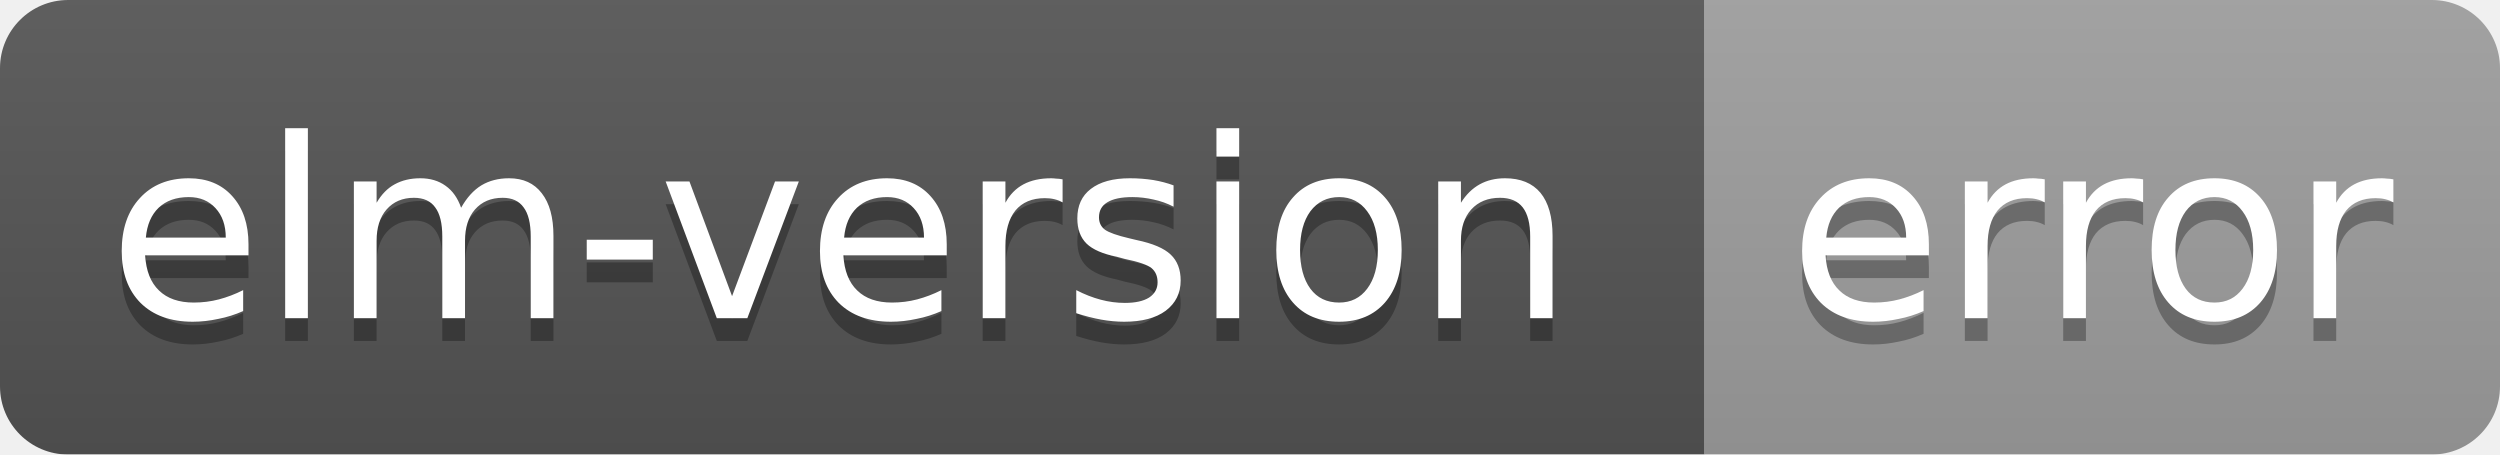
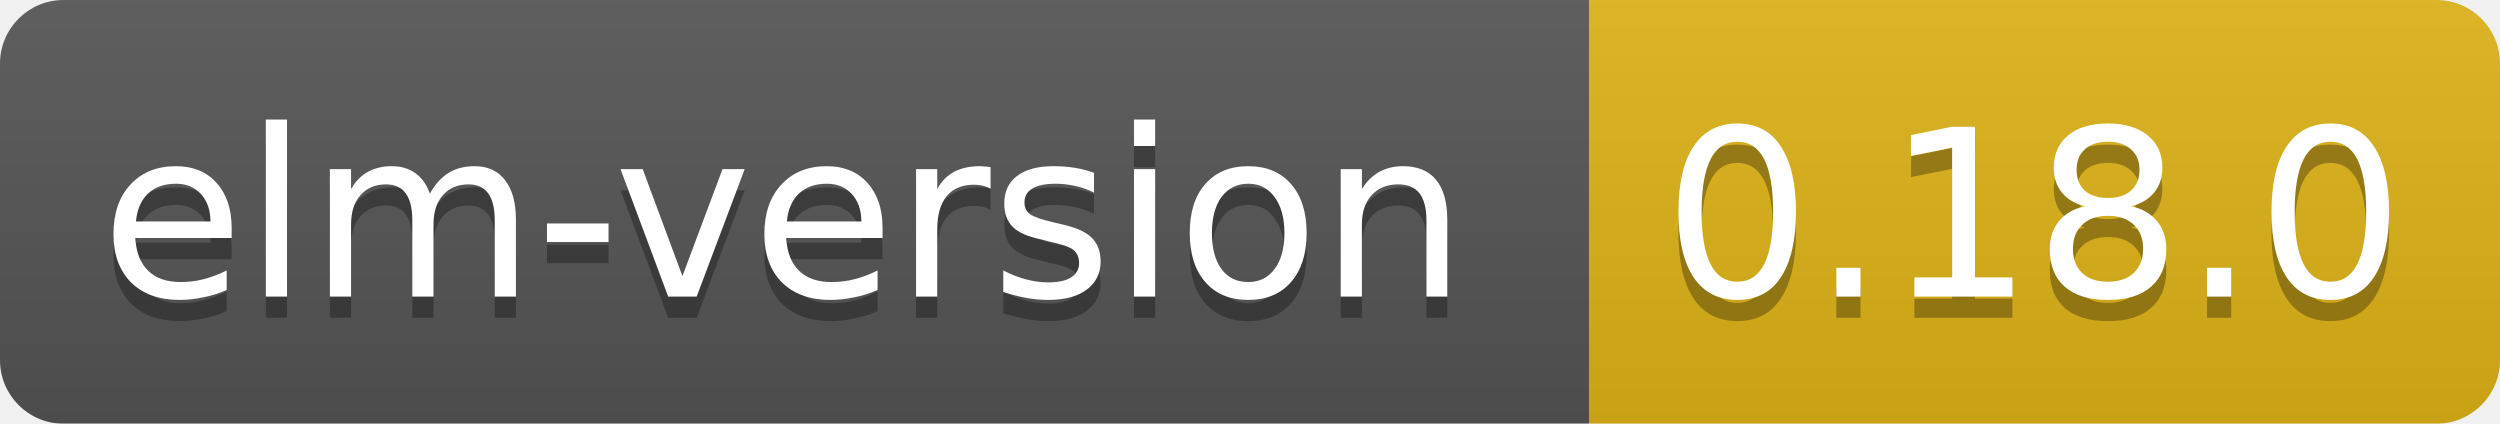
- <svg xmlns="http://www.w3.org/2000/svg" width="110" height="20">
+ <svg xmlns="http://www.w3.org/2000/svg" width="118" height="20">
  <linearGradient id="smooth" x2="0" y2="100%">
    <stop offset="0" stop-color="#bbb" stop-opacity=".1" />
    <stop offset="1" stop-opacity=".1" />
  </linearGradient>
  <mask id="round">
-     <rect width="110" height="20" rx="3" fill="#fff" />
+     <rect width="118" height="20" rx="3" fill="#fff" />
  </mask>
  <g mask="url(#round)">
    <rect width="75" height="20" fill="#555" />
-     <rect x="75" width="35" height="20" fill="#9f9f9f" />
-     <rect width="110" height="20" fill="url(#smooth)" />
+     <rect x="75" width="43" height="20" fill="#dfb317" />
+     <rect width="118" height="20" fill="url(#smooth)" />
  </g>
  <g fill="#fff" text-anchor="middle" font-family="DejaVu Sans,Verdana,Geneva,sans-serif" font-size="11">
    <text x="37" y="15" fill="#010101" fill-opacity=".3">elm-version</text>
    <text x="37" y="14">elm-version</text>
-     <text x="92" y="15" fill="#010101" fill-opacity=".3">error</text>
-     <text x="92" y="14">error</text>
+     <text x="96" y="15" fill="#010101" fill-opacity=".3">0.18.0</text>
+     <text x="96" y="14">0.18.0</text>
  </g>
</svg>
